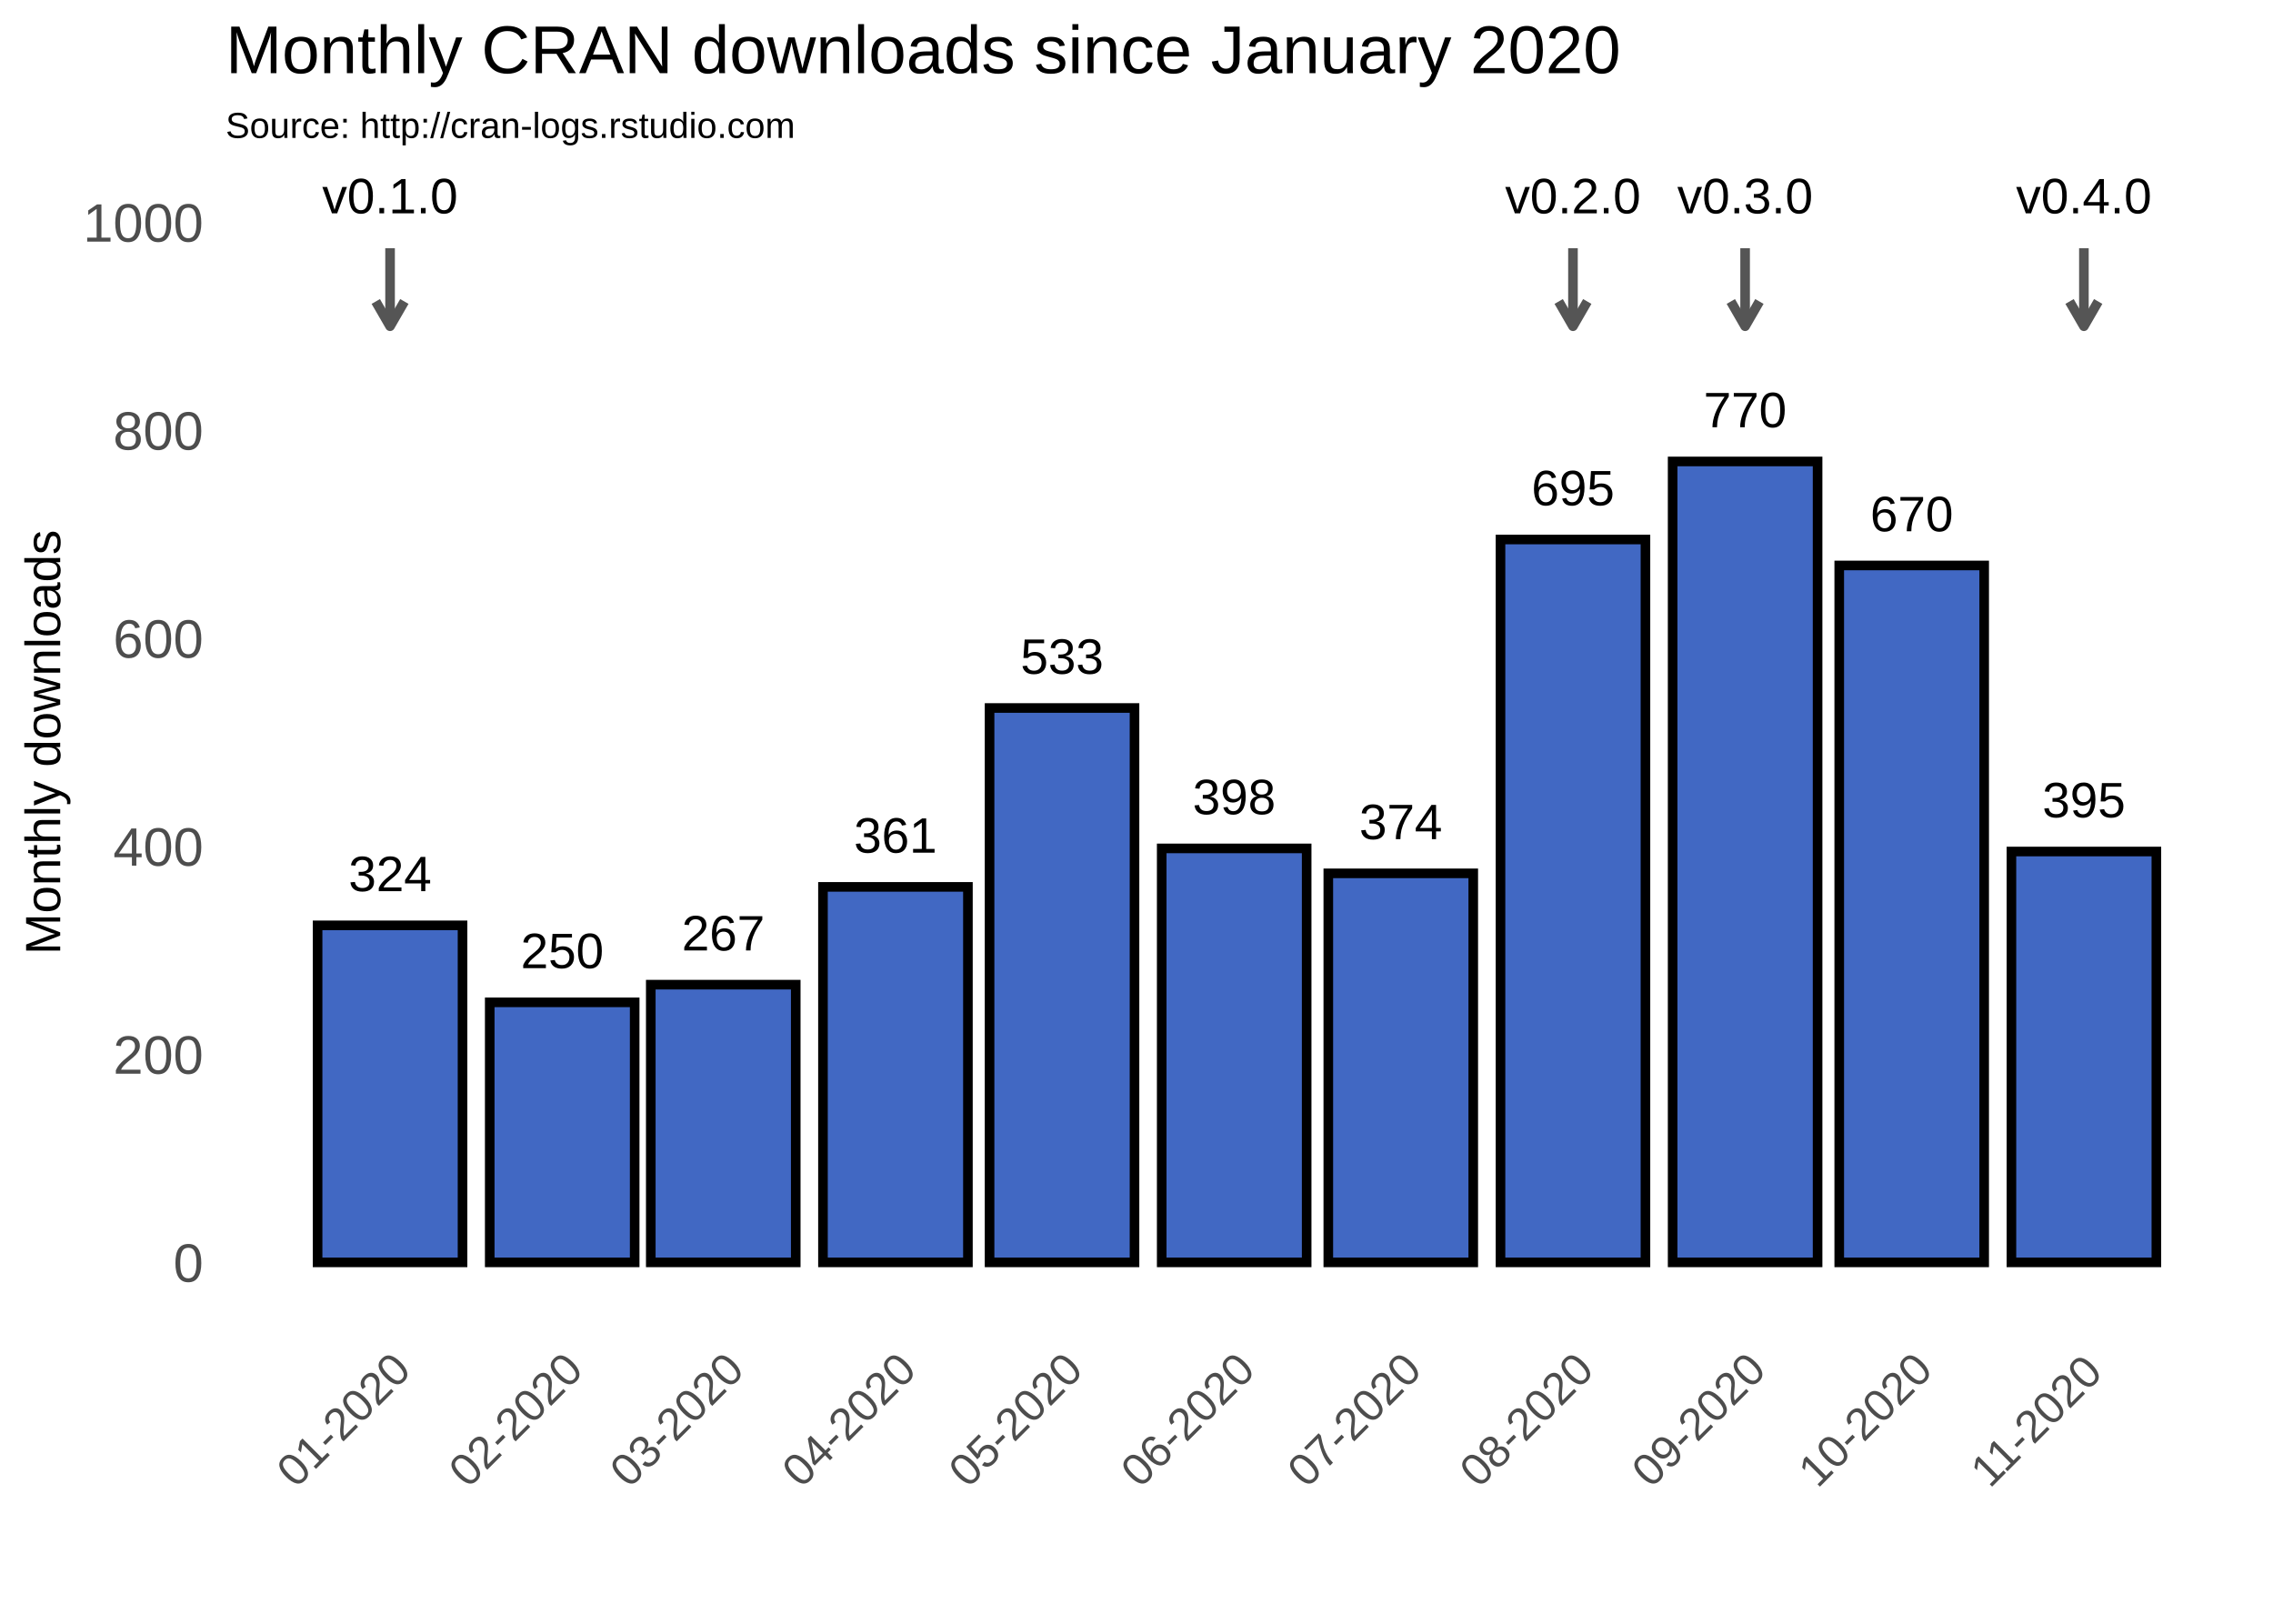
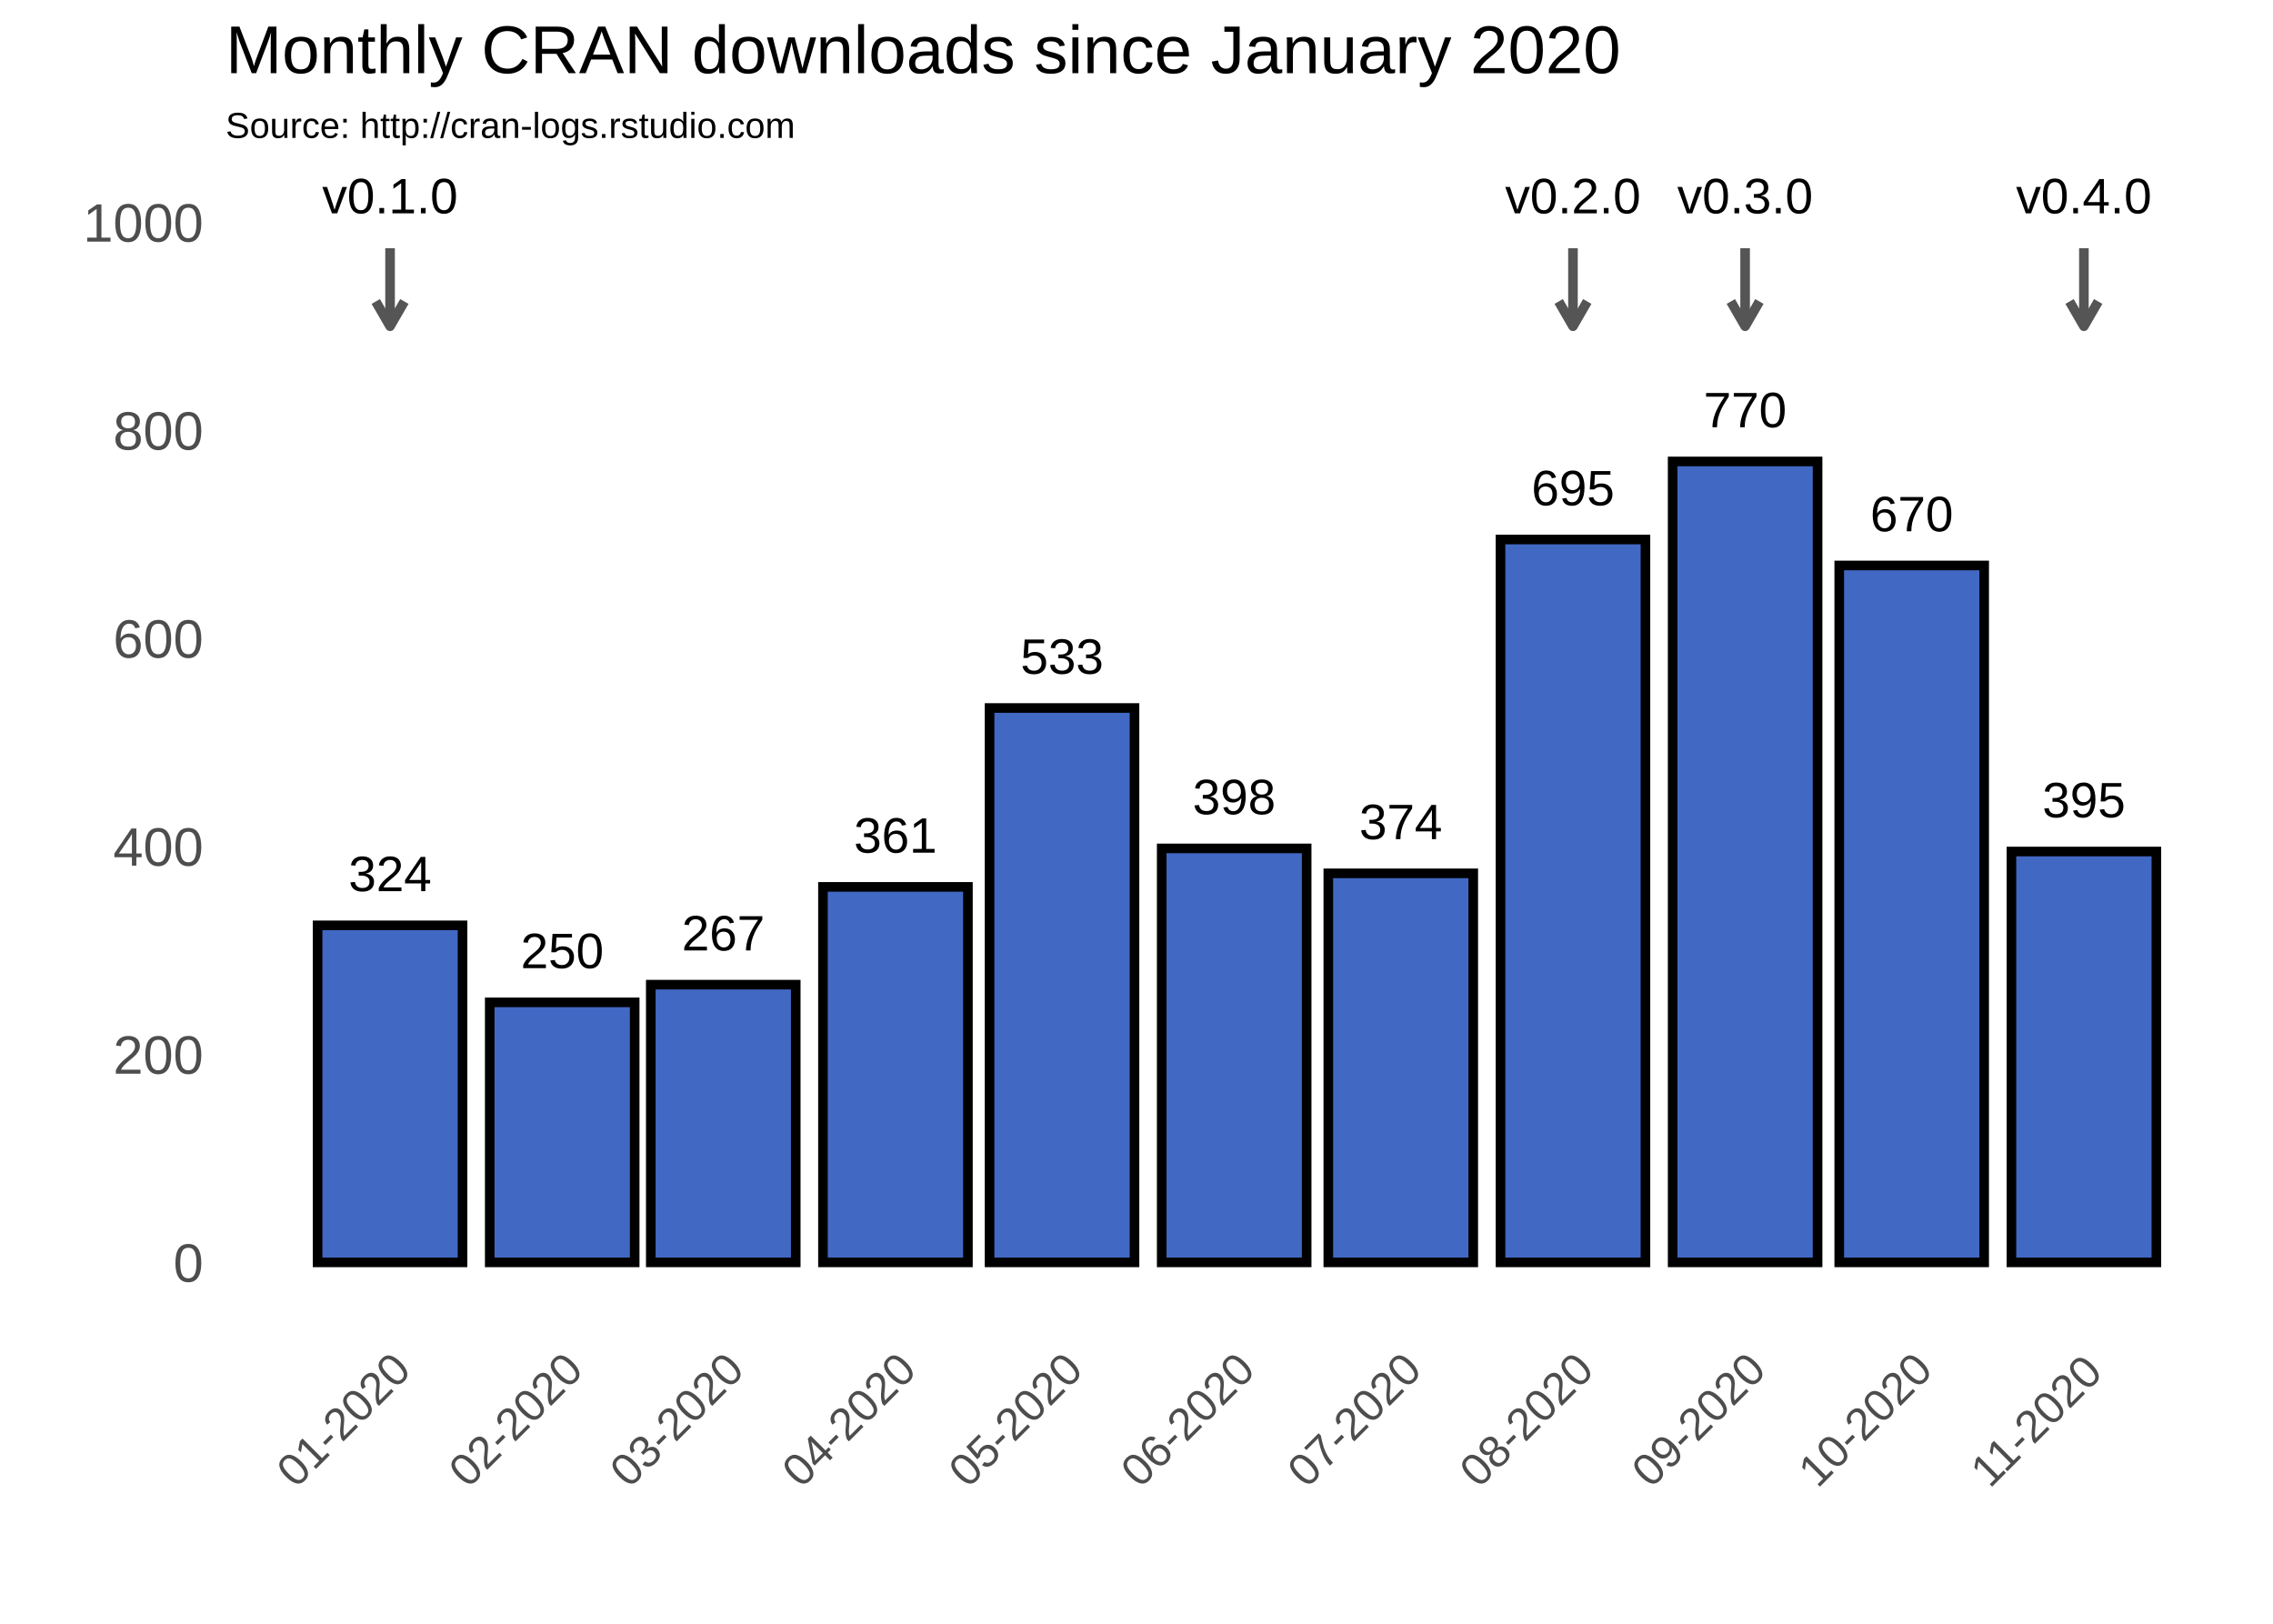
<svg xmlns="http://www.w3.org/2000/svg" viewBox="0 0 504.00 360.00">
  <defs>
    <style type="text/css">
    line, polyline, polygon, path, rect, circle {
      fill: none;
      stroke: #000000;
      stroke-linecap: round;
      stroke-linejoin: round;
      stroke-miterlimit: 10.00;
    }
  </style>
  </defs>
  <rect width="100%" height="100%" style="stroke: none; fill: #FFFFFF;" />
  <rect x="0.00" y="0" width="504.00" height="360.00" style="stroke-width: 1.07; stroke: #FFFFFF; fill: #FFFFFF;" />
  <defs>
    <clipPath id="cpNTAuMDN8NDk4LjUyfDI5MS40MXwzNy43NA==">
      <rect x="50.03" y="37.74" width="448.49" height="253.67" />
    </clipPath>
  </defs>
  <polyline points="50.03,256.82 498.52,256.82 " style="stroke-width: 0.53; stroke: #FFFFFF; stroke-linecap: butt;" clip-path="url(#cpNTAuMDN8NDk4LjUyfDI5MS40MXwzNy43NA==)" />
  <polyline points="50.03,210.70 498.52,210.70 " style="stroke-width: 0.53; stroke: #FFFFFF; stroke-linecap: butt;" clip-path="url(#cpNTAuMDN8NDk4LjUyfDI5MS40MXwzNy43NA==)" />
  <polyline points="50.03,164.58 498.52,164.58 " style="stroke-width: 0.53; stroke: #FFFFFF; stroke-linecap: butt;" clip-path="url(#cpNTAuMDN8NDk4LjUyfDI5MS40MXwzNy43NA==)" />
  <polyline points="50.03,118.45 498.52,118.45 " style="stroke-width: 0.53; stroke: #FFFFFF; stroke-linecap: butt;" clip-path="url(#cpNTAuMDN8NDk4LjUyfDI5MS40MXwzNy43NA==)" />
  <polyline points="50.03,72.33 498.52,72.33 " style="stroke-width: 0.53; stroke: #FFFFFF; stroke-linecap: butt;" clip-path="url(#cpNTAuMDN8NDk4LjUyfDI5MS40MXwzNy43NA==)" />
  <polyline points="67.40,291.41 67.40,37.74 " style="stroke-width: 0.53; stroke: #FFFFFF; stroke-linecap: butt;" clip-path="url(#cpNTAuMDN8NDk4LjUyfDI5MS40MXwzNy43NA==)" />
  <polyline points="105.58,291.41 105.58,37.74 " style="stroke-width: 0.53; stroke: #FFFFFF; stroke-linecap: butt;" clip-path="url(#cpNTAuMDN8NDk4LjUyfDI5MS40MXwzNy43NA==)" />
  <polyline points="142.52,291.41 142.52,37.74 " style="stroke-width: 0.53; stroke: #FFFFFF; stroke-linecap: butt;" clip-path="url(#cpNTAuMDN8NDk4LjUyfDI5MS40MXwzNy43NA==)" />
  <polyline points="179.46,291.41 179.46,37.74 " style="stroke-width: 0.53; stroke: #FFFFFF; stroke-linecap: butt;" clip-path="url(#cpNTAuMDN8NDk4LjUyfDI5MS40MXwzNy43NA==)" />
  <polyline points="217.02,291.41 217.02,37.74 " style="stroke-width: 0.53; stroke: #FFFFFF; stroke-linecap: butt;" clip-path="url(#cpNTAuMDN8NDk4LjUyfDI5MS40MXwzNy43NA==)" />
  <polyline points="254.58,291.41 254.58,37.74 " style="stroke-width: 0.53; stroke: #FFFFFF; stroke-linecap: butt;" clip-path="url(#cpNTAuMDN8NDk4LjUyfDI5MS40MXwzNy43NA==)" />
  <polyline points="292.13,291.41 292.13,37.74 " style="stroke-width: 0.53; stroke: #FFFFFF; stroke-linecap: butt;" clip-path="url(#cpNTAuMDN8NDk4LjUyfDI5MS40MXwzNy43NA==)" />
  <polyline points="329.69,291.41 329.69,37.74 " style="stroke-width: 0.53; stroke: #FFFFFF; stroke-linecap: butt;" clip-path="url(#cpNTAuMDN8NDk4LjUyfDI5MS40MXwzNy43NA==)" />
  <polyline points="367.86,291.41 367.86,37.74 " style="stroke-width: 0.53; stroke: #FFFFFF; stroke-linecap: butt;" clip-path="url(#cpNTAuMDN8NDk4LjUyfDI5MS40MXwzNy43NA==)" />
  <polyline points="405.42,291.41 405.42,37.74 " style="stroke-width: 0.53; stroke: #FFFFFF; stroke-linecap: butt;" clip-path="url(#cpNTAuMDN8NDk4LjUyfDI5MS40MXwzNy43NA==)" />
  <polyline points="442.98,291.41 442.98,37.74 " style="stroke-width: 0.53; stroke: #FFFFFF; stroke-linecap: butt;" clip-path="url(#cpNTAuMDN8NDk4LjUyfDI5MS40MXwzNy43NA==)" />
  <polyline points="481.15,291.41 481.15,37.74 " style="stroke-width: 0.53; stroke: #FFFFFF; stroke-linecap: butt;" clip-path="url(#cpNTAuMDN8NDk4LjUyfDI5MS40MXwzNy43NA==)" />
  <polyline points="50.03,279.88 498.52,279.88 " style="stroke-width: 1.07; stroke: #FFFFFF; stroke-linecap: butt;" clip-path="url(#cpNTAuMDN8NDk4LjUyfDI5MS40MXwzNy43NA==)" />
  <polyline points="50.03,233.76 498.52,233.76 " style="stroke-width: 1.07; stroke: #FFFFFF; stroke-linecap: butt;" clip-path="url(#cpNTAuMDN8NDk4LjUyfDI5MS40MXwzNy43NA==)" />
  <polyline points="50.03,187.64 498.52,187.64 " style="stroke-width: 1.07; stroke: #FFFFFF; stroke-linecap: butt;" clip-path="url(#cpNTAuMDN8NDk4LjUyfDI5MS40MXwzNy43NA==)" />
  <polyline points="50.03,141.51 498.52,141.51 " style="stroke-width: 1.07; stroke: #FFFFFF; stroke-linecap: butt;" clip-path="url(#cpNTAuMDN8NDk4LjUyfDI5MS40MXwzNy43NA==)" />
  <polyline points="50.03,95.39 498.52,95.39 " style="stroke-width: 1.07; stroke: #FFFFFF; stroke-linecap: butt;" clip-path="url(#cpNTAuMDN8NDk4LjUyfDI5MS40MXwzNy43NA==)" />
  <polyline points="50.03,49.27 498.52,49.27 " style="stroke-width: 1.07; stroke: #FFFFFF; stroke-linecap: butt;" clip-path="url(#cpNTAuMDN8NDk4LjUyfDI5MS40MXwzNy43NA==)" />
  <polyline points="86.49,291.41 86.49,37.74 " style="stroke-width: 1.07; stroke: #FFFFFF; stroke-linecap: butt;" clip-path="url(#cpNTAuMDN8NDk4LjUyfDI5MS40MXwzNy43NA==)" />
  <polyline points="124.66,291.41 124.66,37.74 " style="stroke-width: 1.07; stroke: #FFFFFF; stroke-linecap: butt;" clip-path="url(#cpNTAuMDN8NDk4LjUyfDI5MS40MXwzNy43NA==)" />
  <polyline points="160.37,291.41 160.37,37.74 " style="stroke-width: 1.07; stroke: #FFFFFF; stroke-linecap: butt;" clip-path="url(#cpNTAuMDN8NDk4LjUyfDI5MS40MXwzNy43NA==)" />
  <polyline points="198.55,291.41 198.55,37.74 " style="stroke-width: 1.07; stroke: #FFFFFF; stroke-linecap: butt;" clip-path="url(#cpNTAuMDN8NDk4LjUyfDI5MS40MXwzNy43NA==)" />
  <polyline points="235.49,291.41 235.49,37.74 " style="stroke-width: 1.07; stroke: #FFFFFF; stroke-linecap: butt;" clip-path="url(#cpNTAuMDN8NDk4LjUyfDI5MS40MXwzNy43NA==)" />
  <polyline points="273.66,291.41 273.66,37.74 " style="stroke-width: 1.07; stroke: #FFFFFF; stroke-linecap: butt;" clip-path="url(#cpNTAuMDN8NDk4LjUyfDI5MS40MXwzNy43NA==)" />
  <polyline points="310.60,291.41 310.60,37.74 " style="stroke-width: 1.07; stroke: #FFFFFF; stroke-linecap: butt;" clip-path="url(#cpNTAuMDN8NDk4LjUyfDI5MS40MXwzNy43NA==)" />
  <polyline points="348.78,291.41 348.78,37.74 " style="stroke-width: 1.07; stroke: #FFFFFF; stroke-linecap: butt;" clip-path="url(#cpNTAuMDN8NDk4LjUyfDI5MS40MXwzNy43NA==)" />
  <polyline points="386.95,291.41 386.95,37.74 " style="stroke-width: 1.07; stroke: #FFFFFF; stroke-linecap: butt;" clip-path="url(#cpNTAuMDN8NDk4LjUyfDI5MS40MXwzNy43NA==)" />
  <polyline points="423.89,291.41 423.89,37.74 " style="stroke-width: 1.07; stroke: #FFFFFF; stroke-linecap: butt;" clip-path="url(#cpNTAuMDN8NDk4LjUyfDI5MS40MXwzNy43NA==)" />
  <polyline points="462.07,291.41 462.07,37.74 " style="stroke-width: 1.07; stroke: #FFFFFF; stroke-linecap: butt;" clip-path="url(#cpNTAuMDN8NDk4LjUyfDI5MS40MXwzNy43NA==)" />
  <rect x="70.42" y="205.16" width="32.14" height="74.72" style="stroke-width: 2.13; stroke-linecap: square; stroke-linejoin: miter; fill: #4168C3;" clip-path="url(#cpNTAuMDN8NDk4LjUyfDI5MS40MXwzNy43NA==)" />
  <rect x="108.59" y="222.23" width="32.14" height="57.65" style="stroke-width: 2.13; stroke-linecap: square; stroke-linejoin: miter; fill: #4168C3;" clip-path="url(#cpNTAuMDN8NDk4LjUyfDI5MS40MXwzNy43NA==)" />
  <rect x="144.30" y="218.31" width="32.14" height="61.57" style="stroke-width: 2.13; stroke-linecap: square; stroke-linejoin: miter; fill: #4168C3;" clip-path="url(#cpNTAuMDN8NDk4LjUyfDI5MS40MXwzNy43NA==)" />
  <rect x="182.48" y="196.63" width="32.14" height="83.25" style="stroke-width: 2.13; stroke-linecap: square; stroke-linejoin: miter; fill: #4168C3;" clip-path="url(#cpNTAuMDN8NDk4LjUyfDI5MS40MXwzNy43NA==)" />
  <rect x="219.42" y="156.97" width="32.14" height="122.91" style="stroke-width: 2.13; stroke-linecap: square; stroke-linejoin: miter; fill: #4168C3;" clip-path="url(#cpNTAuMDN8NDk4LjUyfDI5MS40MXwzNy43NA==)" />
  <rect x="257.59" y="188.10" width="32.14" height="91.78" style="stroke-width: 2.13; stroke-linecap: square; stroke-linejoin: miter; fill: #4168C3;" clip-path="url(#cpNTAuMDN8NDk4LjUyfDI5MS40MXwzNy43NA==)" />
  <rect x="294.53" y="193.63" width="32.14" height="86.25" style="stroke-width: 2.13; stroke-linecap: square; stroke-linejoin: miter; fill: #4168C3;" clip-path="url(#cpNTAuMDN8NDk4LjUyfDI5MS40MXwzNy43NA==)" />
  <rect x="332.71" y="119.61" width="32.14" height="160.27" style="stroke-width: 2.13; stroke-linecap: square; stroke-linejoin: miter; fill: #4168C3;" clip-path="url(#cpNTAuMDN8NDk4LjUyfDI5MS40MXwzNy43NA==)" />
  <rect x="370.88" y="102.31" width="32.14" height="177.57" style="stroke-width: 2.13; stroke-linecap: square; stroke-linejoin: miter; fill: #4168C3;" clip-path="url(#cpNTAuMDN8NDk4LjUyfDI5MS40MXwzNy43NA==)" />
  <rect x="407.82" y="125.37" width="32.14" height="154.51" style="stroke-width: 2.13; stroke-linecap: square; stroke-linejoin: miter; fill: #4168C3;" clip-path="url(#cpNTAuMDN8NDk4LjUyfDI5MS40MXwzNy43NA==)" />
  <rect x="446.00" y="188.79" width="32.14" height="91.09" style="stroke-width: 2.13; stroke-linecap: square; stroke-linejoin: miter; fill: #4168C3;" clip-path="url(#cpNTAuMDN8NDk4LjUyfDI5MS40MXwzNy43NA==)" />
  <g clip-path="url(#cpNTAuMDN8NDk4LjUyfDI5MS40MXwzNy43NA==)">
    <text x="77.28" y="197.58" style="font-size: 11.04px; font-family: Arial;" textLength="18.42px" lengthAdjust="spacingAndGlyphs">324</text>
  </g>
  <g clip-path="url(#cpNTAuMDN8NDk4LjUyfDI5MS40MXwzNy43NA==)">
    <text x="115.45" y="214.65" style="font-size: 11.04px; font-family: Arial;" textLength="18.42px" lengthAdjust="spacingAndGlyphs">250</text>
  </g>
  <g clip-path="url(#cpNTAuMDN8NDk4LjUyfDI5MS40MXwzNy43NA==)">
    <text x="151.16" y="210.73" style="font-size: 11.04px; font-family: Arial;" textLength="18.42px" lengthAdjust="spacingAndGlyphs">267</text>
  </g>
  <g clip-path="url(#cpNTAuMDN8NDk4LjUyfDI5MS40MXwzNy43NA==)">
    <text x="189.34" y="189.05" style="font-size: 11.04px; font-family: Arial;" textLength="18.42px" lengthAdjust="spacingAndGlyphs">361</text>
  </g>
  <g clip-path="url(#cpNTAuMDN8NDk4LjUyfDI5MS40MXwzNy43NA==)">
    <text x="226.28" y="149.39" style="font-size: 11.04px; font-family: Arial;" textLength="18.42px" lengthAdjust="spacingAndGlyphs">533</text>
  </g>
  <g clip-path="url(#cpNTAuMDN8NDk4LjUyfDI5MS40MXwzNy43NA==)">
    <text x="264.45" y="180.52" style="font-size: 11.04px; font-family: Arial;" textLength="18.42px" lengthAdjust="spacingAndGlyphs">398</text>
  </g>
  <g clip-path="url(#cpNTAuMDN8NDk4LjUyfDI5MS40MXwzNy43NA==)">
    <text x="301.39" y="186.05" style="font-size: 11.04px; font-family: Arial;" textLength="18.42px" lengthAdjust="spacingAndGlyphs">374</text>
  </g>
  <g clip-path="url(#cpNTAuMDN8NDk4LjUyfDI5MS40MXwzNy43NA==)">
    <text x="339.57" y="112.03" style="font-size: 11.04px; font-family: Arial;" textLength="18.42px" lengthAdjust="spacingAndGlyphs">695</text>
  </g>
  <g clip-path="url(#cpNTAuMDN8NDk4LjUyfDI5MS40MXwzNy43NA==)">
    <text x="377.74" y="94.73" style="font-size: 11.04px; font-family: Arial;" textLength="18.42px" lengthAdjust="spacingAndGlyphs">770</text>
  </g>
  <g clip-path="url(#cpNTAuMDN8NDk4LjUyfDI5MS40MXwzNy43NA==)">
    <text x="414.68" y="117.79" style="font-size: 11.04px; font-family: Arial;" textLength="18.42px" lengthAdjust="spacingAndGlyphs">670</text>
  </g>
  <g clip-path="url(#cpNTAuMDN8NDk4LjUyfDI5MS40MXwzNy43NA==)">
    <text x="452.86" y="181.21" style="font-size: 11.04px; font-family: Arial;" textLength="18.42px" lengthAdjust="spacingAndGlyphs">395</text>
  </g>
  <line x1="86.49" y1="55.04" x2="86.49" y2="72.33" style="stroke-width: 2.13; stroke: #555555; stroke-linecap: butt;" clip-path="url(#cpNTAuMDN8NDk4LjUyfDI5MS40MXwzNy43NA==)" />
  <polyline points="83.32,66.84 86.49,72.33 89.66,66.84 " style="stroke-width: 2.13; stroke: #555555; stroke-linecap: butt;" clip-path="url(#cpNTAuMDN8NDk4LjUyfDI5MS40MXwzNy43NA==)" />
  <line x1="348.78" y1="55.04" x2="348.78" y2="72.33" style="stroke-width: 2.13; stroke: #555555; stroke-linecap: butt;" clip-path="url(#cpNTAuMDN8NDk4LjUyfDI5MS40MXwzNy43NA==)" />
  <polyline points="345.61,66.84 348.78,72.33 351.95,66.84 " style="stroke-width: 2.13; stroke: #555555; stroke-linecap: butt;" clip-path="url(#cpNTAuMDN8NDk4LjUyfDI5MS40MXwzNy43NA==)" />
  <line x1="386.95" y1="55.04" x2="386.95" y2="72.33" style="stroke-width: 2.13; stroke: #555555; stroke-linecap: butt;" clip-path="url(#cpNTAuMDN8NDk4LjUyfDI5MS40MXwzNy43NA==)" />
  <polyline points="383.78,66.84 386.95,72.33 390.12,66.84 " style="stroke-width: 2.13; stroke: #555555; stroke-linecap: butt;" clip-path="url(#cpNTAuMDN8NDk4LjUyfDI5MS40MXwzNy43NA==)" />
  <line x1="462.07" y1="55.04" x2="462.07" y2="72.33" style="stroke-width: 2.13; stroke: #555555; stroke-linecap: butt;" clip-path="url(#cpNTAuMDN8NDk4LjUyfDI5MS40MXwzNy43NA==)" />
  <polyline points="458.89,66.84 462.07,72.33 465.24,66.84 " style="stroke-width: 2.13; stroke: #555555; stroke-linecap: butt;" clip-path="url(#cpNTAuMDN8NDk4LjUyfDI5MS40MXwzNy43NA==)" />
  <g clip-path="url(#cpNTAuMDN8NDk4LjUyfDI5MS40MXwzNy43NA==)">
    <text x="71.45" y="47.30" style="font-size: 11.04px; font-family: Arial;" textLength="30.07px" lengthAdjust="spacingAndGlyphs">v0.1.0</text>
  </g>
  <g clip-path="url(#cpNTAuMDN8NDk4LjUyfDI5MS40MXwzNy43NA==)">
    <text x="333.74" y="47.30" style="font-size: 11.04px; font-family: Arial;" textLength="30.07px" lengthAdjust="spacingAndGlyphs">v0.2.0</text>
  </g>
  <g clip-path="url(#cpNTAuMDN8NDk4LjUyfDI5MS40MXwzNy43NA==)">
    <text x="371.91" y="47.30" style="font-size: 11.04px; font-family: Arial;" textLength="30.07px" lengthAdjust="spacingAndGlyphs">v0.3.0</text>
  </g>
  <g clip-path="url(#cpNTAuMDN8NDk4LjUyfDI5MS40MXwzNy43NA==)">
    <text x="447.03" y="47.30" style="font-size: 11.04px; font-family: Arial;" textLength="30.07px" lengthAdjust="spacingAndGlyphs">v0.4.0</text>
  </g>
  <defs>
    <clipPath id="cpMC4wMHw1MDQuMDB8MzYwLjAwfDAuMDA=">
      <rect x="0.00" y="0.00" width="504.00" height="360.00" />
    </clipPath>
  </defs>
  <g clip-path="url(#cpMC4wMHw1MDQuMDB8MzYwLjAwfDAuMDA=)">
    <text x="38.43" y="284.17" style="font-size: 12.00px; fill: #4D4D4D; font-family: Arial;" textLength="6.67px" lengthAdjust="spacingAndGlyphs">0</text>
  </g>
  <g clip-path="url(#cpMC4wMHw1MDQuMDB8MzYwLjAwfDAuMDA=)">
    <text x="25.08" y="238.05" style="font-size: 12.00px; fill: #4D4D4D; font-family: Arial;" textLength="20.02px" lengthAdjust="spacingAndGlyphs">200</text>
  </g>
  <g clip-path="url(#cpMC4wMHw1MDQuMDB8MzYwLjAwfDAuMDA=)">
    <text x="25.08" y="191.93" style="font-size: 12.00px; fill: #4D4D4D; font-family: Arial;" textLength="20.02px" lengthAdjust="spacingAndGlyphs">400</text>
  </g>
  <g clip-path="url(#cpMC4wMHw1MDQuMDB8MzYwLjAwfDAuMDA=)">
    <text x="25.08" y="145.81" style="font-size: 12.00px; fill: #4D4D4D; font-family: Arial;" textLength="20.02px" lengthAdjust="spacingAndGlyphs">600</text>
  </g>
  <g clip-path="url(#cpMC4wMHw1MDQuMDB8MzYwLjAwfDAuMDA=)">
    <text x="25.08" y="99.69" style="font-size: 12.00px; fill: #4D4D4D; font-family: Arial;" textLength="20.02px" lengthAdjust="spacingAndGlyphs">800</text>
  </g>
  <g clip-path="url(#cpMC4wMHw1MDQuMDB8MzYwLjAwfDAuMDA=)">
    <text x="18.41" y="53.57" style="font-size: 12.00px; fill: #4D4D4D; font-family: Arial;" textLength="26.70px" lengthAdjust="spacingAndGlyphs">1000</text>
  </g>
  <g clip-path="url(#cpMC4wMHw1MDQuMDB8MzYwLjAwfDAuMDA=)">
    <text transform="translate(65.60,330.14) rotate(-45)" style="font-size: 10.00px; fill: #4D4D4D; font-family: Arial;" textLength="36.70px" lengthAdjust="spacingAndGlyphs">01-2020</text>
  </g>
  <g clip-path="url(#cpMC4wMHw1MDQuMDB8MzYwLjAwfDAuMDA=)">
    <text transform="translate(103.77,330.14) rotate(-45)" style="font-size: 10.00px; fill: #4D4D4D; font-family: Arial;" textLength="36.70px" lengthAdjust="spacingAndGlyphs">02-2020</text>
  </g>
  <g clip-path="url(#cpMC4wMHw1MDQuMDB8MzYwLjAwfDAuMDA=)">
    <text transform="translate(139.49,330.14) rotate(-45)" style="font-size: 10.00px; fill: #4D4D4D; font-family: Arial;" textLength="36.70px" lengthAdjust="spacingAndGlyphs">03-2020</text>
  </g>
  <g clip-path="url(#cpMC4wMHw1MDQuMDB8MzYwLjAwfDAuMDA=)">
    <text transform="translate(177.66,330.14) rotate(-45)" style="font-size: 10.00px; fill: #4D4D4D; font-family: Arial;" textLength="36.70px" lengthAdjust="spacingAndGlyphs">04-2020</text>
  </g>
  <g clip-path="url(#cpMC4wMHw1MDQuMDB8MzYwLjAwfDAuMDA=)">
    <text transform="translate(214.60,330.14) rotate(-45)" style="font-size: 10.00px; fill: #4D4D4D; font-family: Arial;" textLength="36.70px" lengthAdjust="spacingAndGlyphs">05-2020</text>
  </g>
  <g clip-path="url(#cpMC4wMHw1MDQuMDB8MzYwLjAwfDAuMDA=)">
    <text transform="translate(252.77,330.14) rotate(-45)" style="font-size: 10.00px; fill: #4D4D4D; font-family: Arial;" textLength="36.70px" lengthAdjust="spacingAndGlyphs">06-2020</text>
  </g>
  <g clip-path="url(#cpMC4wMHw1MDQuMDB8MzYwLjAwfDAuMDA=)">
    <text transform="translate(289.72,330.14) rotate(-45)" style="font-size: 10.00px; fill: #4D4D4D; font-family: Arial;" textLength="36.70px" lengthAdjust="spacingAndGlyphs">07-2020</text>
  </g>
  <g clip-path="url(#cpMC4wMHw1MDQuMDB8MzYwLjAwfDAuMDA=)">
    <text transform="translate(327.89,330.14) rotate(-45)" style="font-size: 10.00px; fill: #4D4D4D; font-family: Arial;" textLength="36.70px" lengthAdjust="spacingAndGlyphs">08-2020</text>
  </g>
  <g clip-path="url(#cpMC4wMHw1MDQuMDB8MzYwLjAwfDAuMDA=)">
    <text transform="translate(366.06,330.14) rotate(-45)" style="font-size: 10.00px; fill: #4D4D4D; font-family: Arial;" textLength="36.70px" lengthAdjust="spacingAndGlyphs">09-2020</text>
  </g>
  <g clip-path="url(#cpMC4wMHw1MDQuMDB8MzYwLjAwfDAuMDA=)">
    <text transform="translate(403.00,330.14) rotate(-45)" style="font-size: 10.00px; fill: #4D4D4D; font-family: Arial;" textLength="36.70px" lengthAdjust="spacingAndGlyphs">10-2020</text>
  </g>
  <g clip-path="url(#cpMC4wMHw1MDQuMDB8MzYwLjAwfDAuMDA=)">
    <text transform="translate(441.18,330.14) rotate(-45)" style="font-size: 10.00px; fill: #4D4D4D; font-family: Arial;" textLength="36.70px" lengthAdjust="spacingAndGlyphs">11-2020</text>
  </g>
  <g clip-path="url(#cpMC4wMHw1MDQuMDB8MzYwLjAwfDAuMDA=)">
-     <text transform="translate(13.35,211.66) rotate(-90)" style="font-size: 11.00px; font-family: Arial;" textLength="94.17px" lengthAdjust="spacingAndGlyphs">Monthly downloads</text>
-   </g>
-   <g clip-path="url(#cpMC4wMHw1MDQuMDB8MzYwLjAwfDAuMDA=)">
    <text x="50.03" y="30.58" style="font-size: 8.00px; font-family: Arial;" textLength="126.28px" lengthAdjust="spacingAndGlyphs">Source: http://cran-logs.rstudio.com</text>
  </g>
  <g clip-path="url(#cpMC4wMHw1MDQuMDB8MzYwLjAwfDAuMDA=)">
    <text x="50.03" y="16.22" style="font-size: 15.00px; font-family: Arial;" textLength="309.33px" lengthAdjust="spacingAndGlyphs">Monthly CRAN downloads since January 2020</text>
  </g>
</svg>
